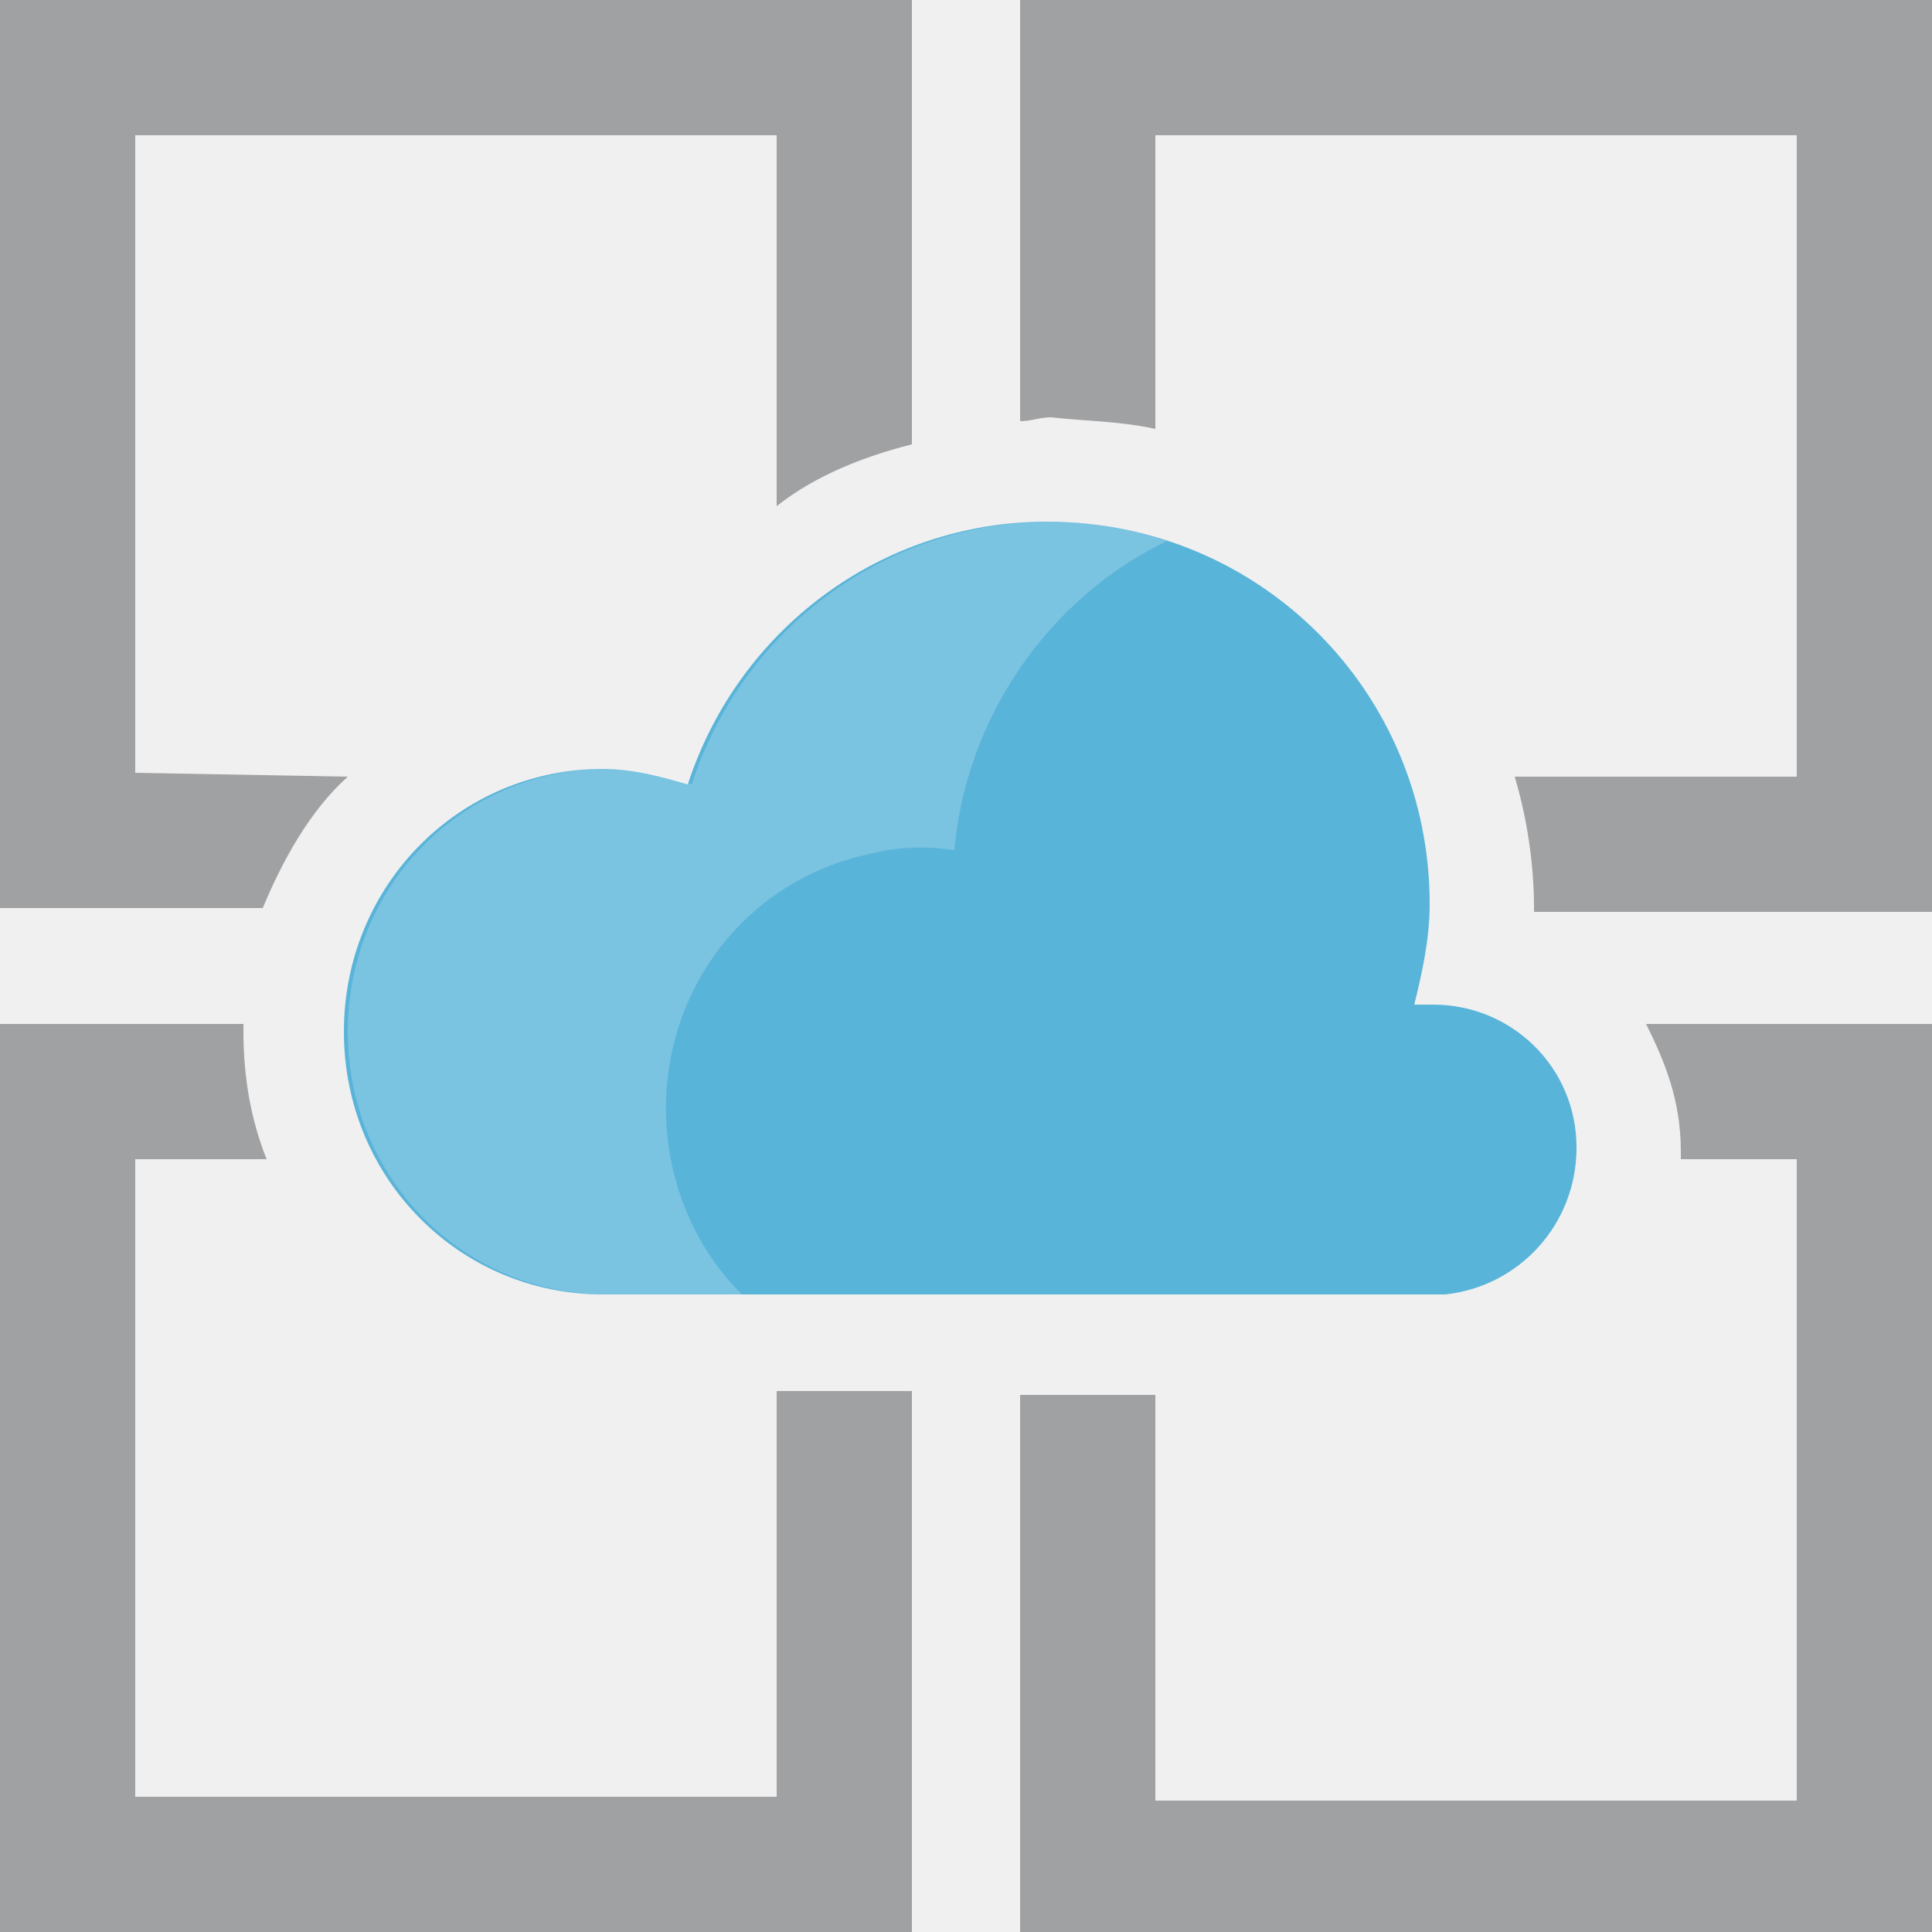
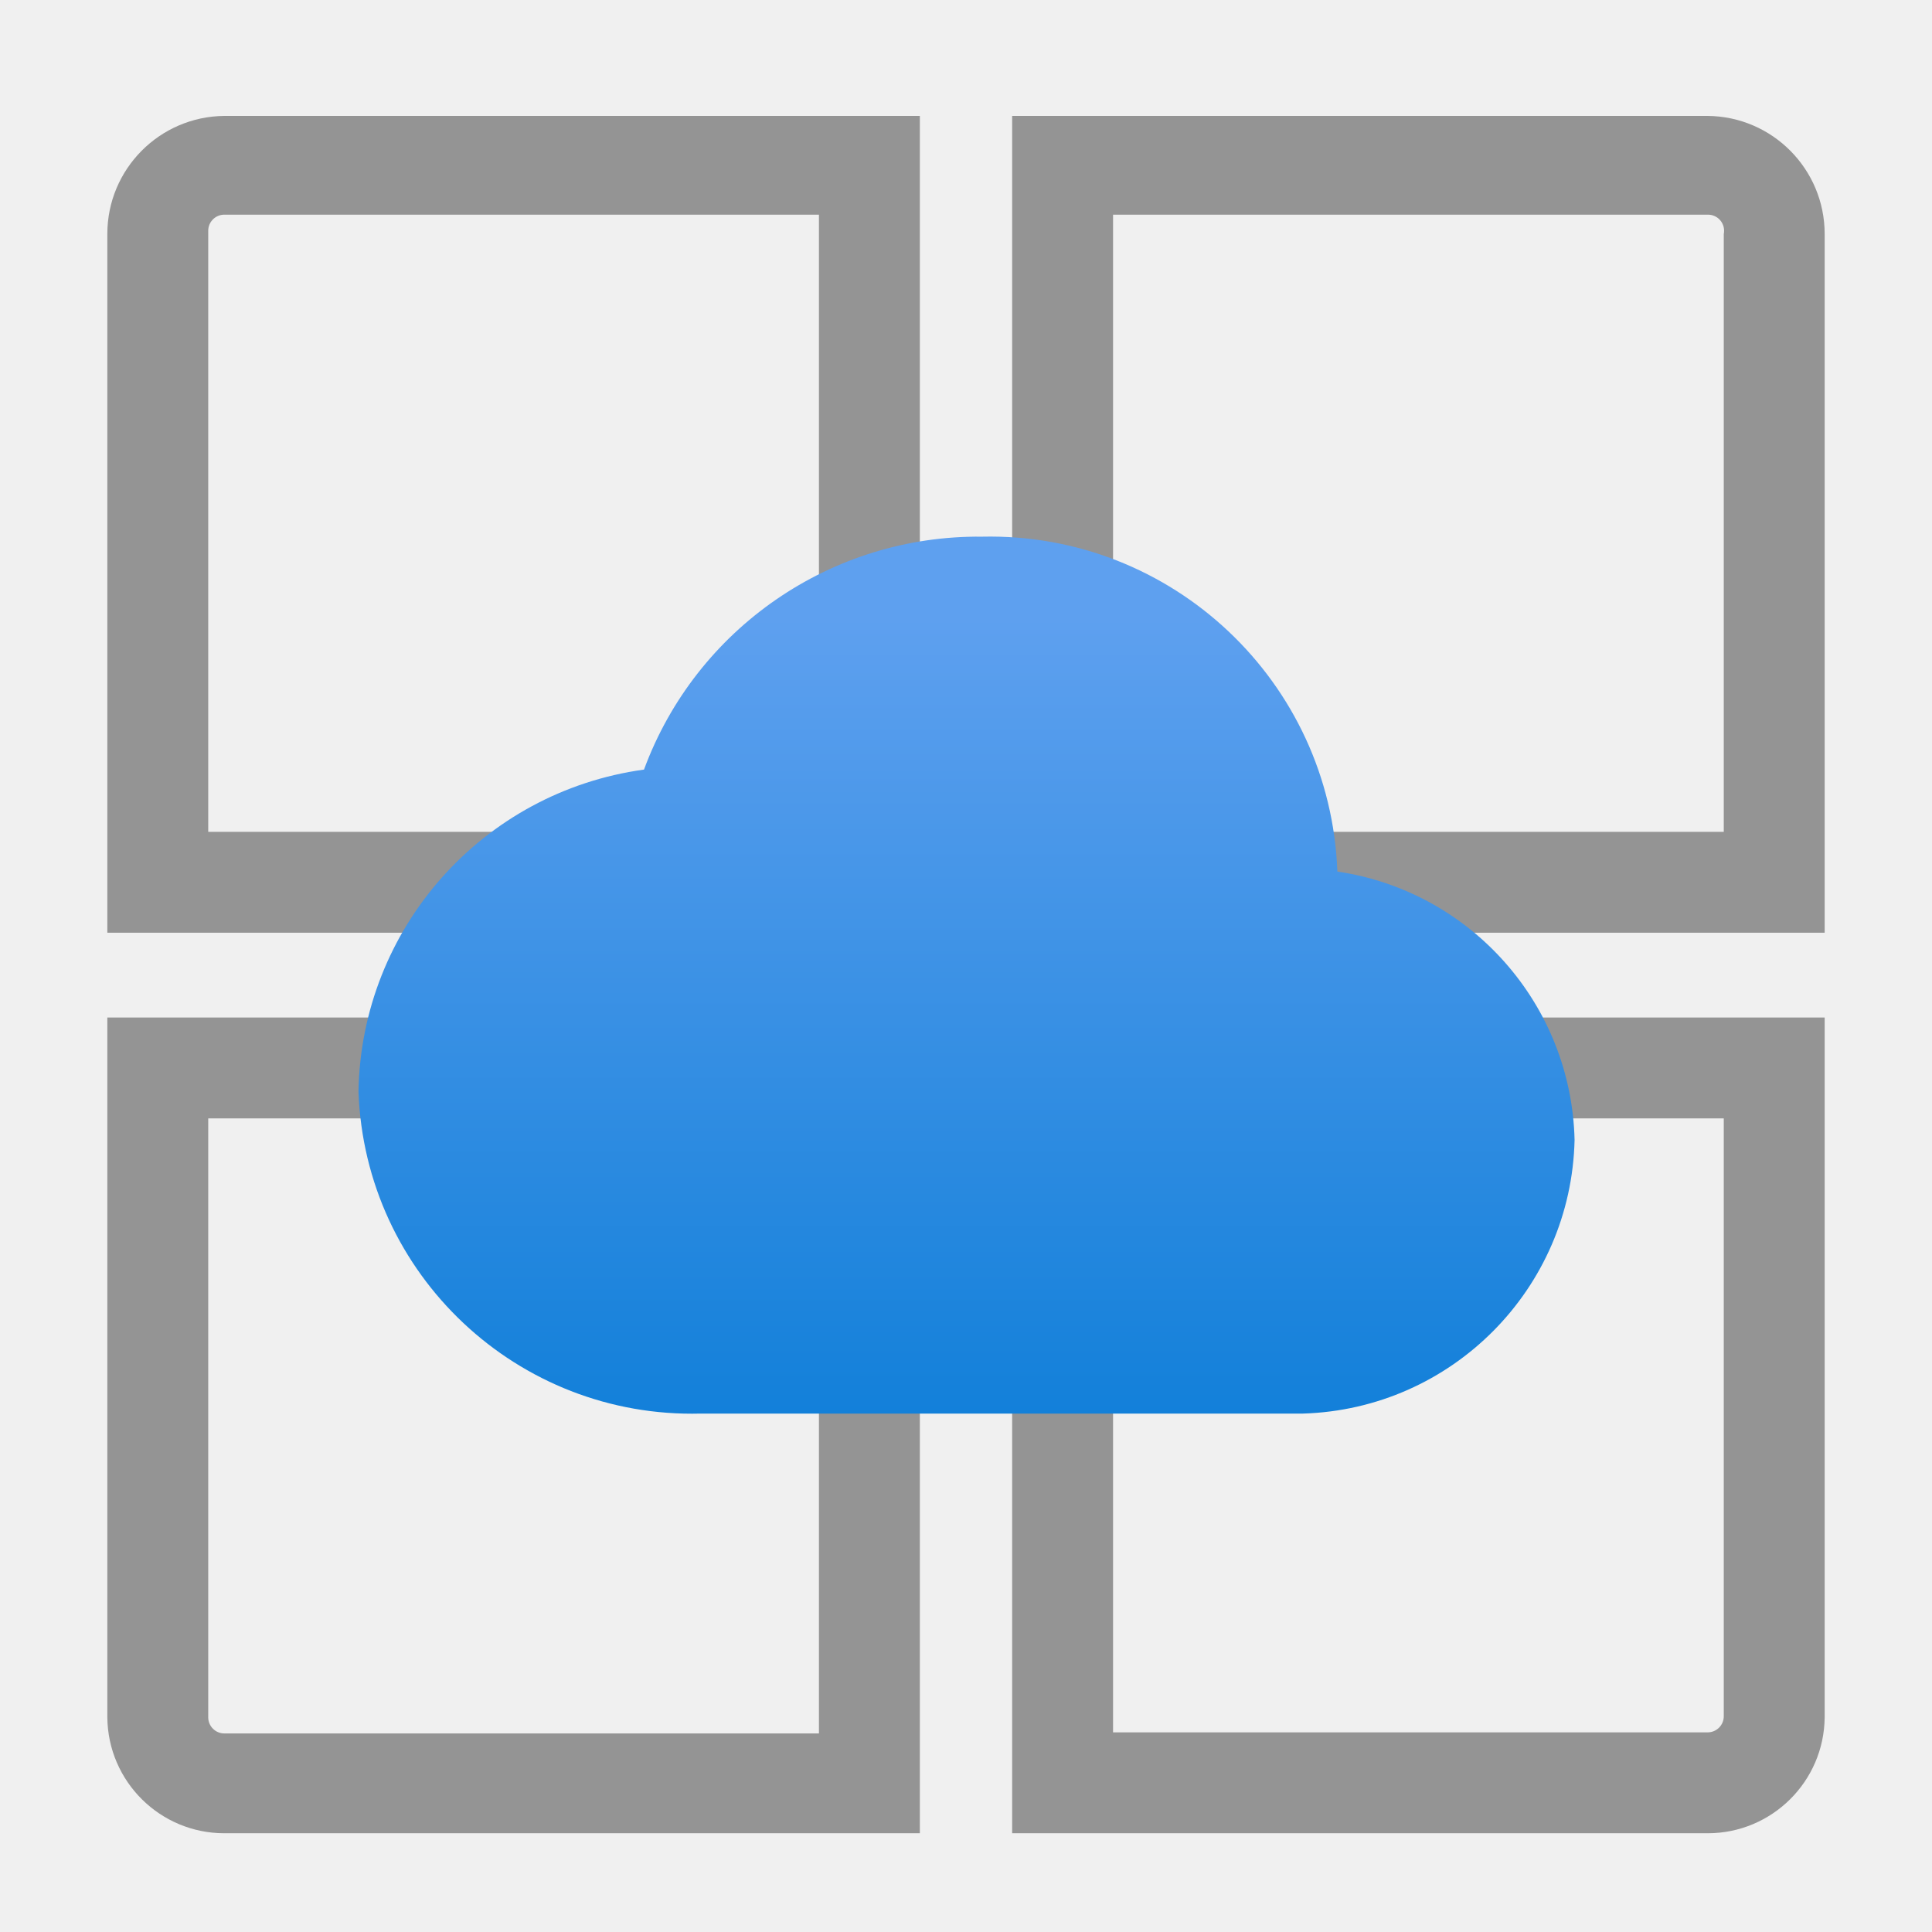
- <svg xmlns="http://www.w3.org/2000/svg" width="50" height="50">
-   <path d="M20.1 46.5H3.5V30h3.4c-.4-1-.6-2.1-.6-3.3v-.2H0V50h23.6V36h-3.5v10.5zM43.5 30h3v16.6H29.9V36.1h-3.5V50H50V26.5h-7.4c.5 1 .9 2 .9 3.3v.2zm-40-10V3.5h16.6v9.6c1-.8 2.3-1.3 3.5-1.6V0H0v23.5h6.8C7.3 22.3 8 21 9 20.1L3.5 20zm26.4-8.9V3.5h16.6v16.6h-7.3c.3 1 .5 2.2.5 3.4v.1H50V0H26.4v10.9c.3 0 .5-.1.8-.1.9.1 1.8.1 2.7.3z" class="msportalfx-svg-c03" fill="#a0a1a2" />
-   <path d="M40.8 29.7c0-2.1-1.7-3.7-3.7-3.7h-.5c.2-.8.4-1.7.4-2.6 0-5.5-4.4-9.9-9.9-9.9-4.3 0-8 2.8-9.3 6.8-.7-.2-1.4-.4-2.2-.4-3.7 0-6.7 3-6.7 6.8s3 6.8 6.7 6.8h21.8c1.9-.2 3.4-1.8 3.4-3.8" class="msportalfx-svg-c15" fill="#59b4d9" />
-   <path opacity=".2" d="M19.2 33.5c-.9-.9-1.5-2-1.8-3.3-.8-3.7 1.4-7.3 5.1-8.1.8-.2 1.5-.2 2.2-.1.3-3.4 2.4-6.5 5.5-8-.9-.3-1.9-.5-3-.5-4.3 0-8 2.8-9.3 6.8-.7-.2-1.4-.4-2.2-.4-3.7 0-6.7 3-6.7 6.8s3 6.8 6.7 6.8h3.5z" class="msportalfx-svg-c01" fill="#fff" />
+ <svg xmlns="http://www.w3.org/2000/svg" id="fd3d8d4a-46e1-4408-ba1e-9135a7e34c49" width="18" height="18" viewBox="0 0 18 18">
+   <defs>
+     <linearGradient id="b25a6eef-63a1-4028-981f-ae9a6e561a3b" x1="9" y1="3.72" x2="9" y2="15.02" gradientUnits="userSpaceOnUse">
+       <stop offset="0.18" stop-color="#5ea0ef" />
+       <stop offset="1" stop-color="#0078d4" />
+     </linearGradient>
+   </defs>
+   <path d="M8.57,8.69H1V2.18a1.1,1.1,0,0,1,1.09-1.1H8.57ZM1.94,7.75H7.63V2H2.09a.15.15,0,0,0-.15.15Z" fill="#949494" />
+   <path d="M17,8.69H9.43V1.08h6.48A1.1,1.1,0,0,1,17,2.18Zm-6.63-.94h5.69V2.18A.15.15,0,0,0,15.91,2H10.37Z" fill="#949494" />
+   <path d="M8.57,17.08H2.09A1.09,1.09,0,0,1,1,16V9.48H8.57ZM1.94,10.42V16a.15.15,0,0,0,.15.15H7.63V10.42Z" fill="#949494" />
+   <path d="M15.91,17.08H9.43V9.48H17V16A1.09,1.09,0,0,1,15.91,17.08Zm-5.54-.94h5.54a.15.15,0,0,0,.15-.15V10.42H10.37Z" fill="#949494" />
+   <path d="M14.67,10.62a2.59,2.59,0,0,0-2.21-2.5A3.24,3.24,0,0,0,9.15,5,3.32,3.32,0,0,0,6,7.17a3.08,3.08,0,0,0-2.66,3,3.11,3.11,0,0,0,3.19,3H12l.14,0A2.61,2.61,0,0,0,14.67,10.62Z" fill="url(#b25a6eef-63a1-4028-981f-ae9a6e561a3b)" />
+   <rect width="18" height="18" fill="none" />
</svg>
